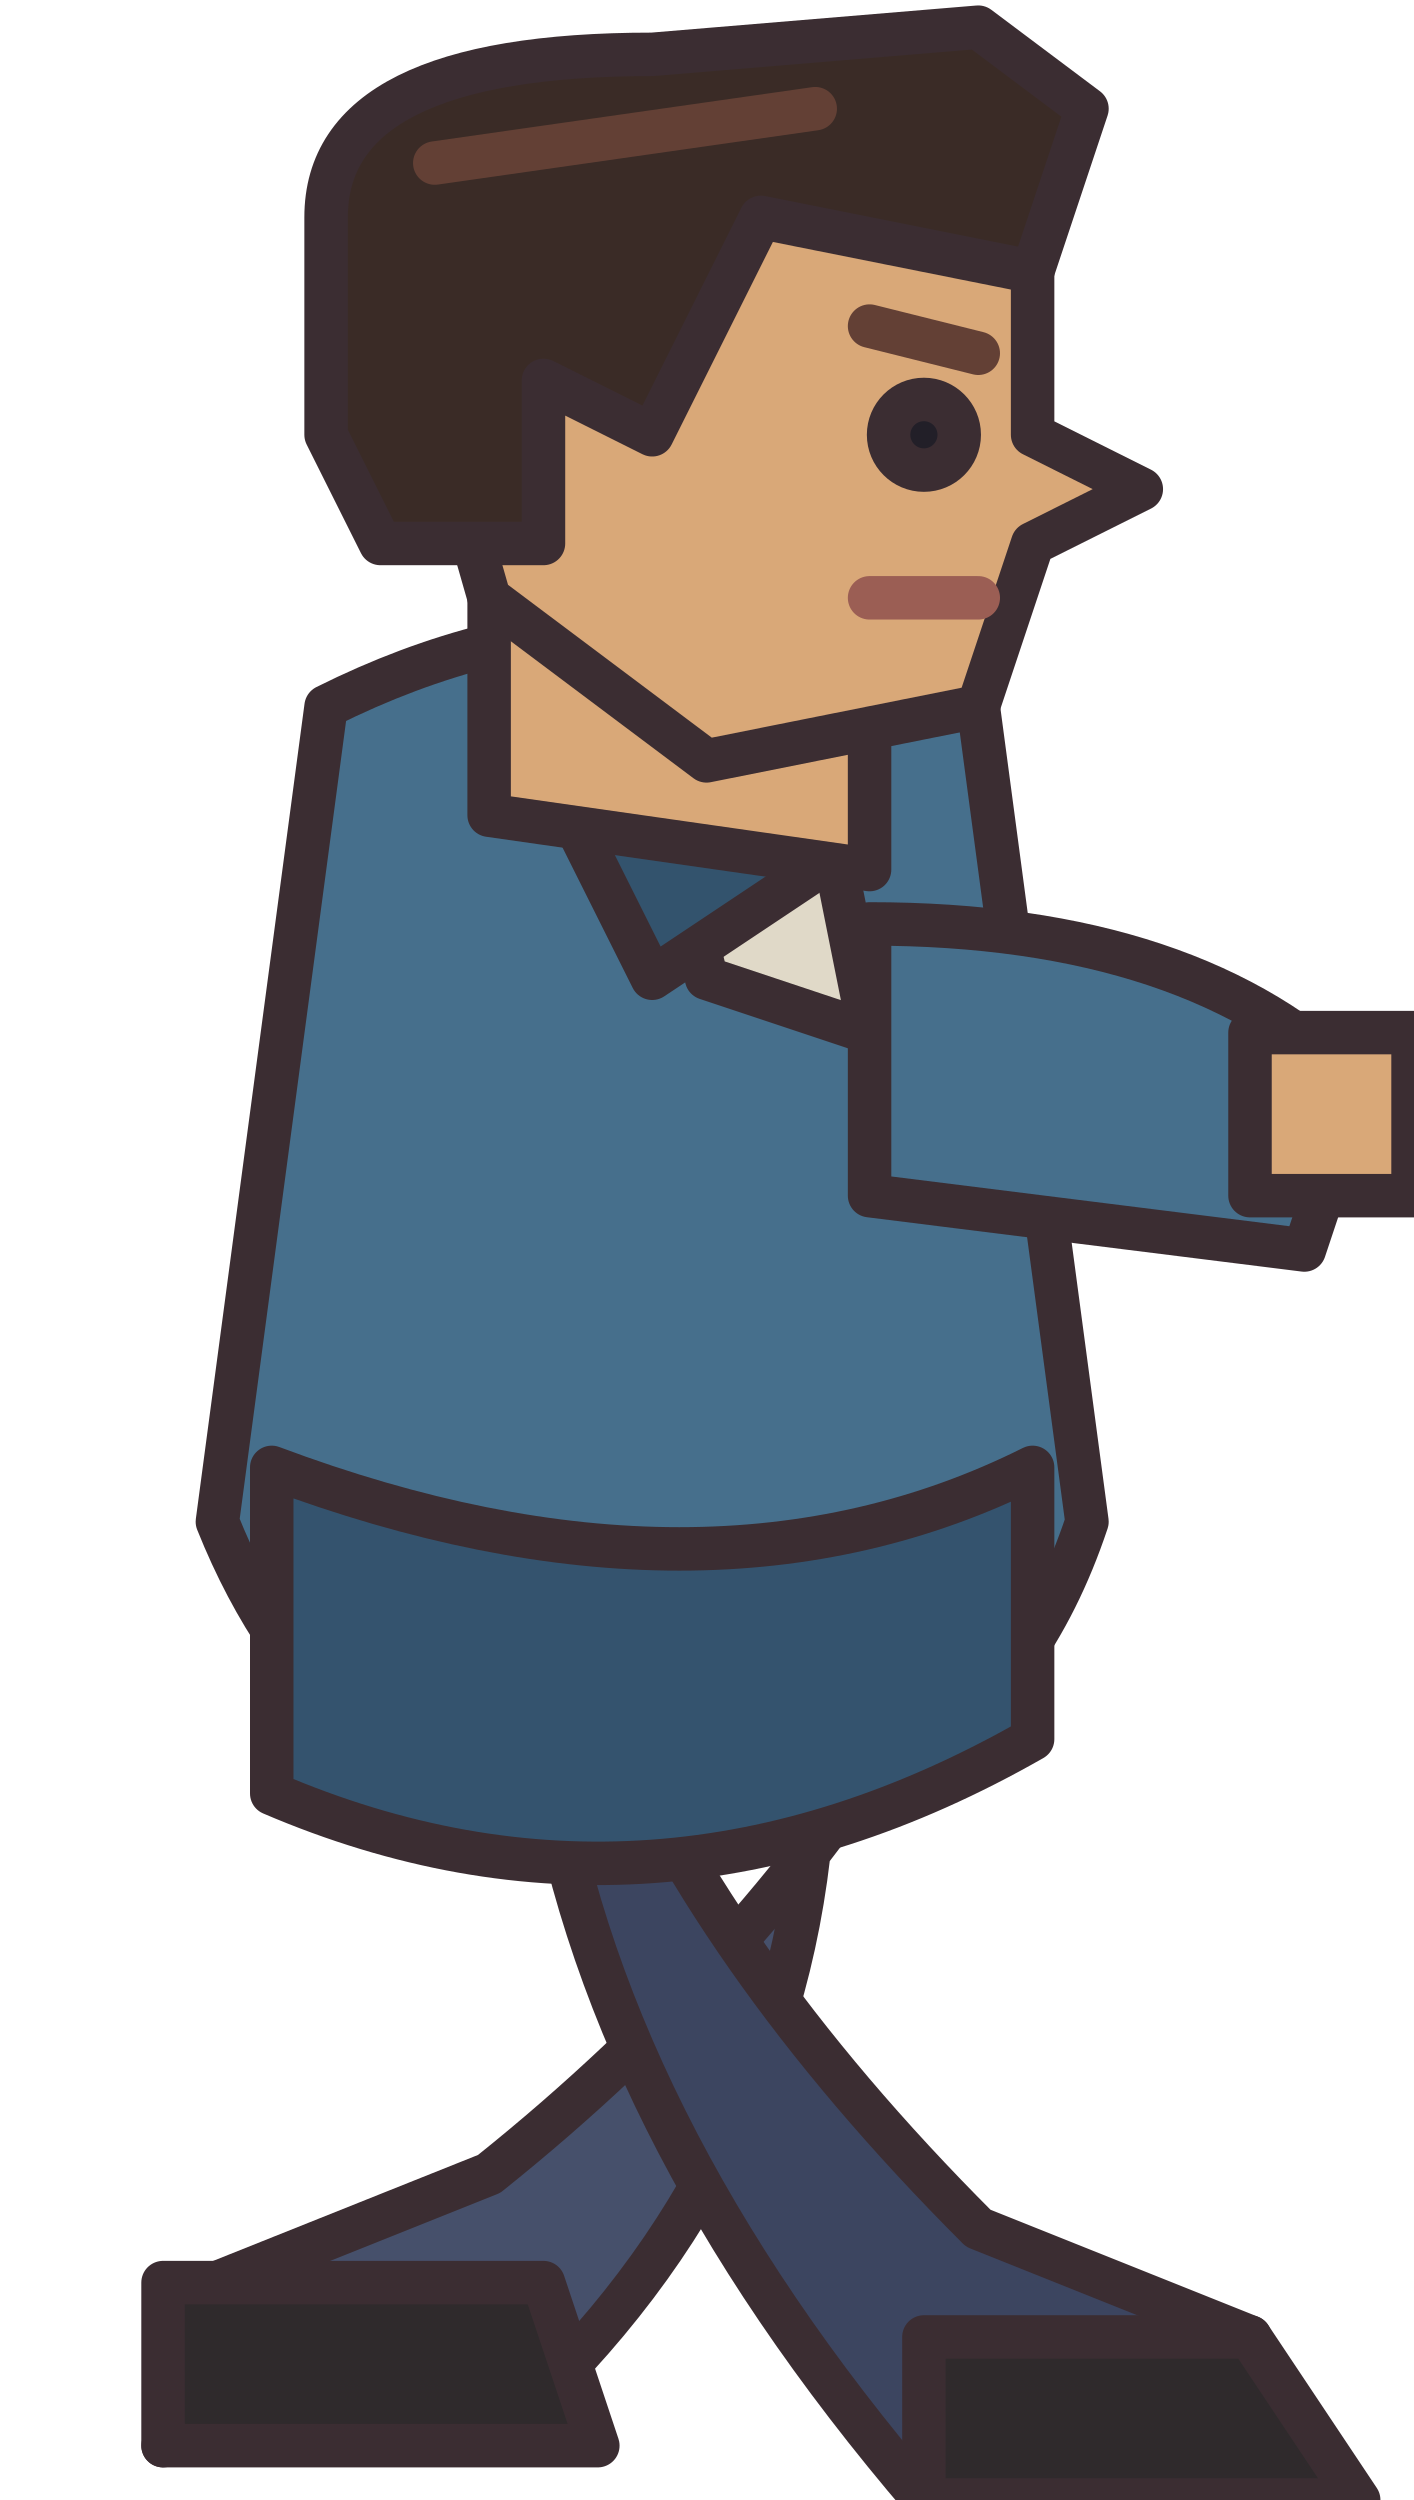
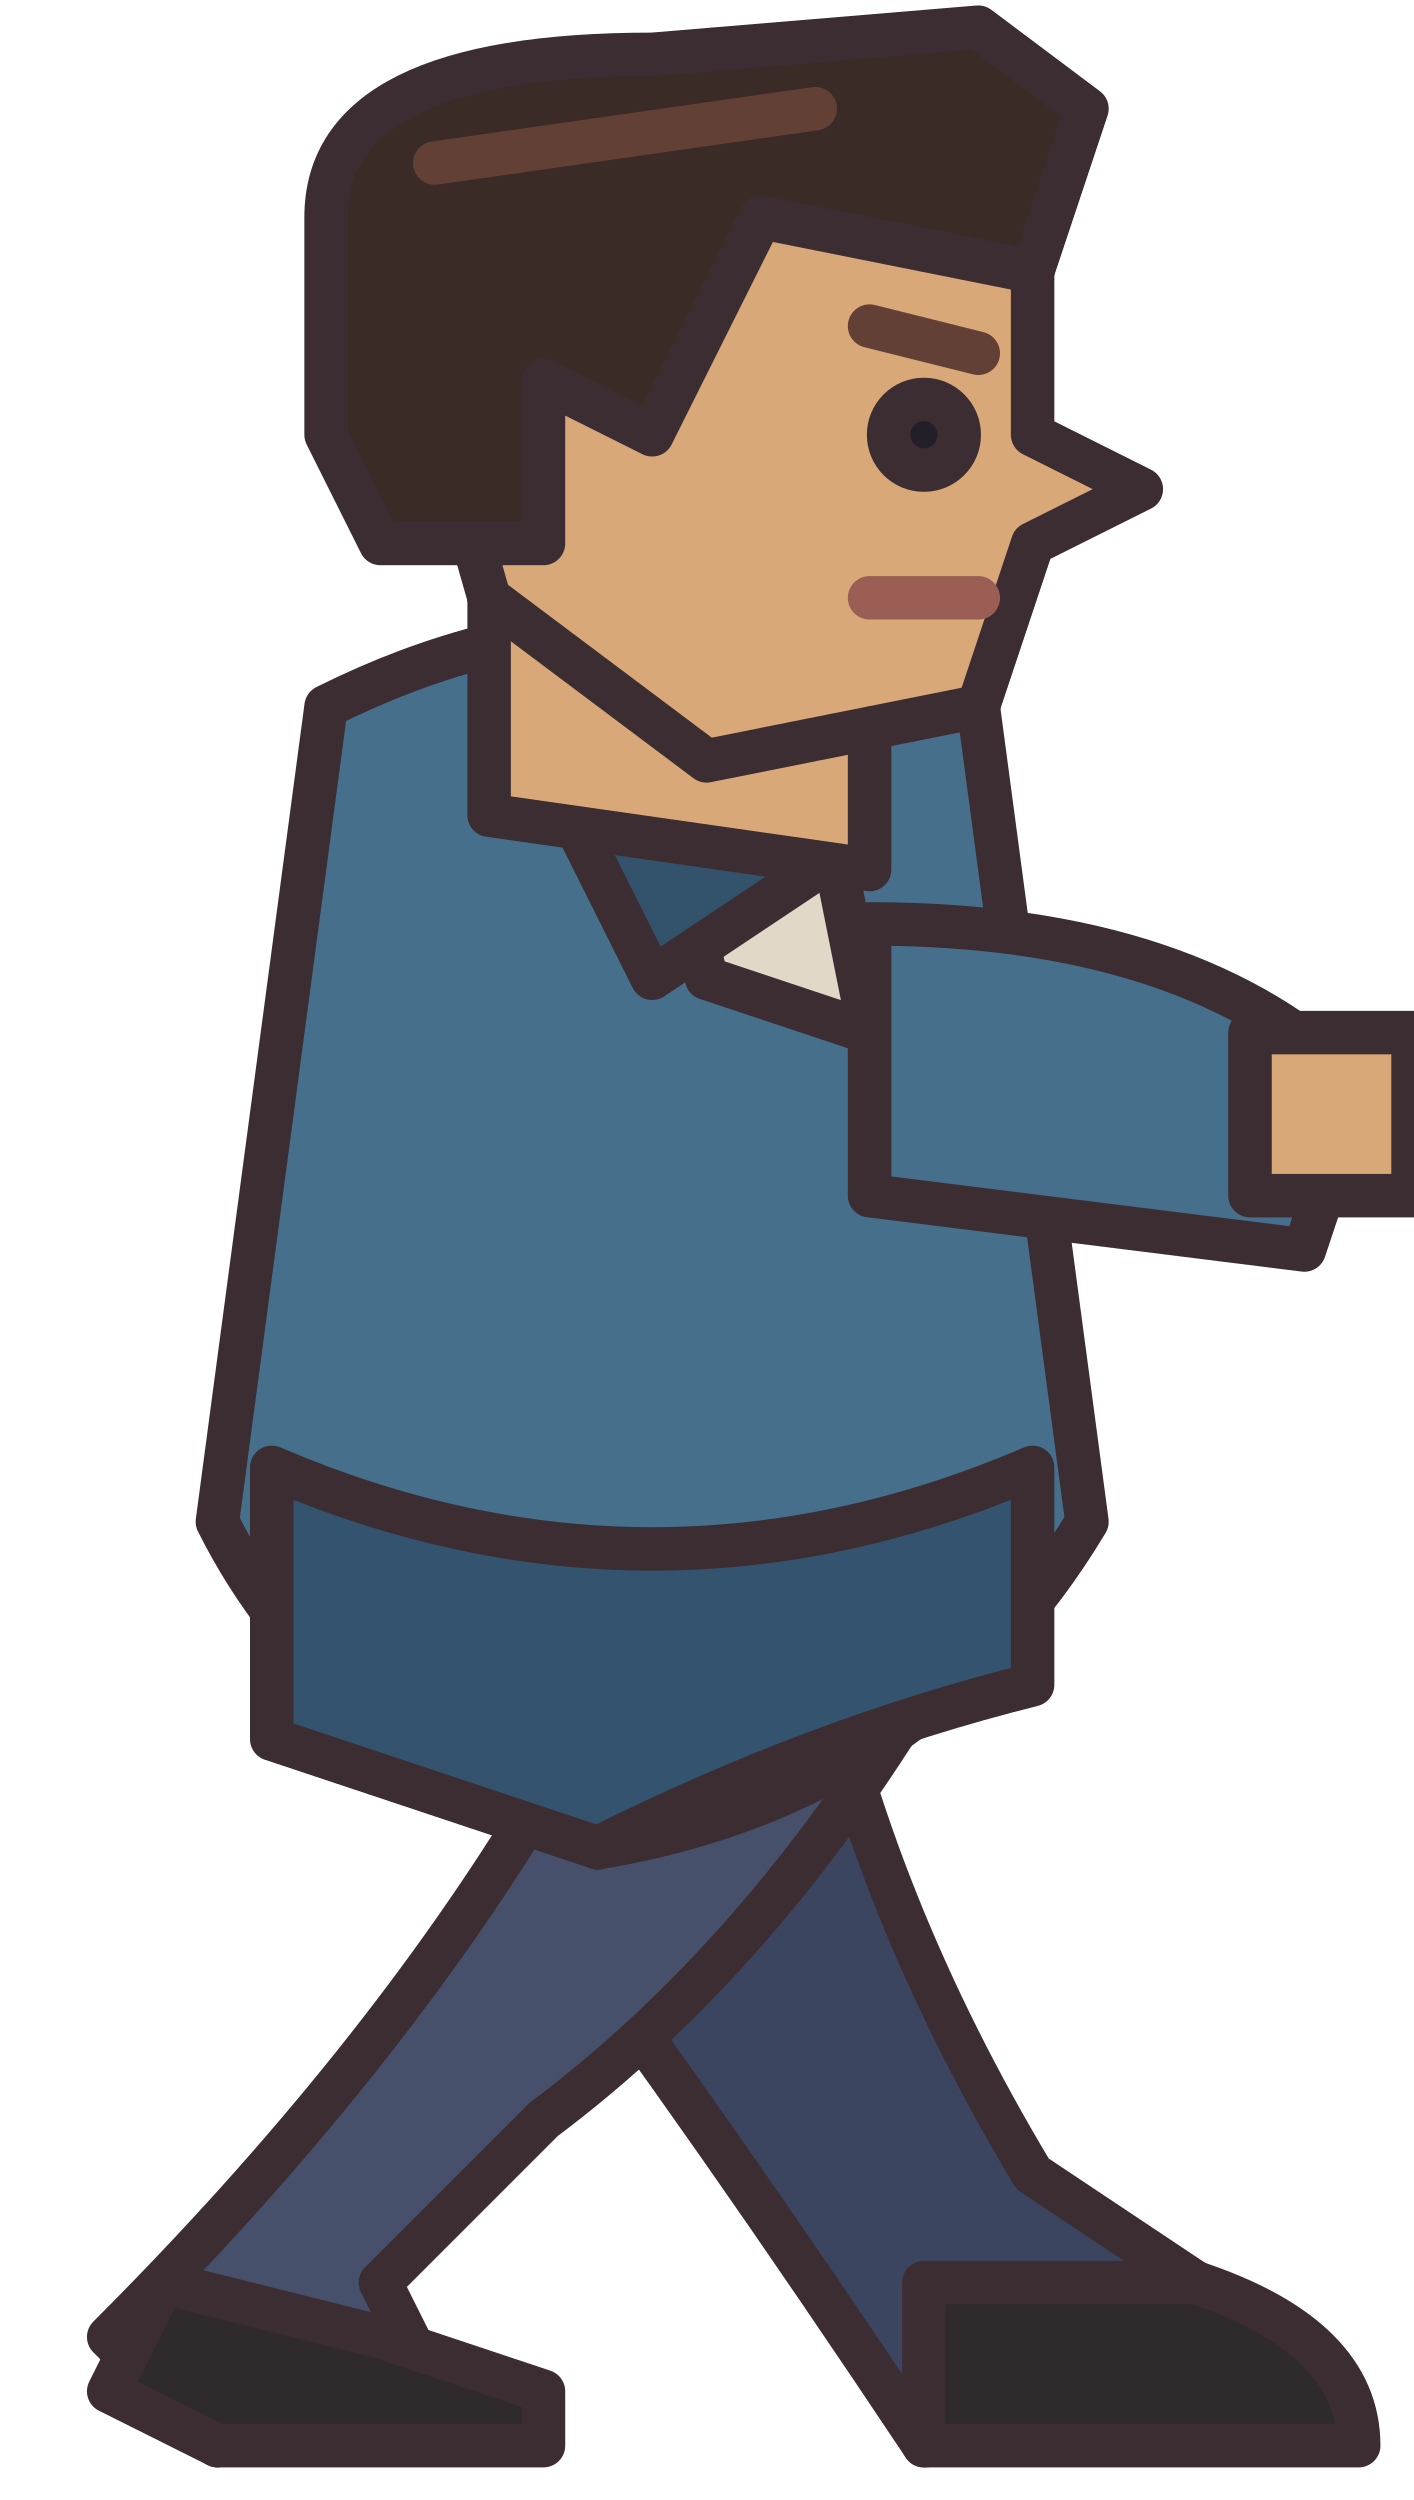
<svg xmlns="http://www.w3.org/2000/svg" width="26" height="46" viewBox="0 0 26 46" shape-rendering="geometricPrecision" stroke="#3b2d32" stroke-width="0.8" stroke-linejoin="round" stroke-linecap="round">
-   <path id="leg-a" d="M12 31 L17 31 Q14 36 9 40 L4 42 L3 45 L10 44 Q15 39 15 32 Z" fill="#46506b" />
-   <path d="M3 42 L10 42 L11 45 L3 45 Z" fill="#2f2a2c" />
-   <path id="leg-b" d="M6 31 L11 31 Q13 36 18 41 L23 43 L24 46 L17 46 Q11 39 10 32 Z" fill="#3c4560" />
-   <path d="M17 43 L23 43 L25 46 L17 46 Z" fill="#2f2a2c" />
-   <path d="M6 13 Q12 10 18 13 L20 28 Q18 34 11 34 Q6 33 4 28 Z" fill="#466f8c" />
-   <path d="M5 27 Q13 30 19 27 L19 32 Q12 36 5 33 Z" fill="#34536e" />
+   <path id="leg-b" d="M9 30 L15 30 Q16 35 19 40 L22 42 L24 44.5 L17 45 Q13 39 10 35 Z" fill="#3c4560" />
+   <path d="M17 42 L22 42 Q25 43 25 45 L17 45 Z" fill="#2f2a2c" />
+   <path id="leg-a" d="M11 30 L17 31 Q14 36 10 39 L7 42 L8 44 L4 45 L2 43 Q7 38 10 33 Z" fill="#46506b" />
+   <path d="M3 42 L7 43 L10 44 L10 45 L4 45 L2 44 Z" fill="#2f2a2c" />
+   <path d="M6 13 Q12 10 18 13 L20 28 Q17 33 11 34 Q6 32 4 28 Z" fill="#466f8c" />
+   <path d="M5 27 Q12 30 19 27 L19 31 Q15 32 11 34 L5 32 Z" fill="#34536e" />
  <path d="M12 14 L15 14 L16 19 L13 18Z" fill="#e0d9c8" />
  <path d="M10 14 L13 13 L15 16 L12 18Z" fill="#33536d" />
  <path d="M16 17 Q22 17 25 20 L24 23 L16 22 Z" fill="#466f8c" />
  <path d="M23 19 L26 19 L26 22 L23 22 Z" fill="#d9a878" />
  <g id="male-head">
    <path d="M9 10 L9 15 L16 16 L16 10" fill="#d9a878" />
    <path d="M7 4 Q10 1 16 3 L19 5 L19 8 L21 9 L19 10 L18 13 L13 14 L9 11Z" fill="#d9a878" />
    <path d="M6 8 L6 4 Q6 1 12 1 L18 0.5 L20 2 L19 5 L14 4 L12 8 L10 7 L10 10 L7 10Z" fill="#3a2b26" />
    <path d="M8 3 L15 2 M16 6 L18 6.5" fill="none" stroke="#634035" />
    <circle cx="17" cy="8" r="0.65" fill="#221f28" />
    <path d="M16 11 L18 11" fill="none" stroke="#9b5e54" />
  </g>
</svg>
